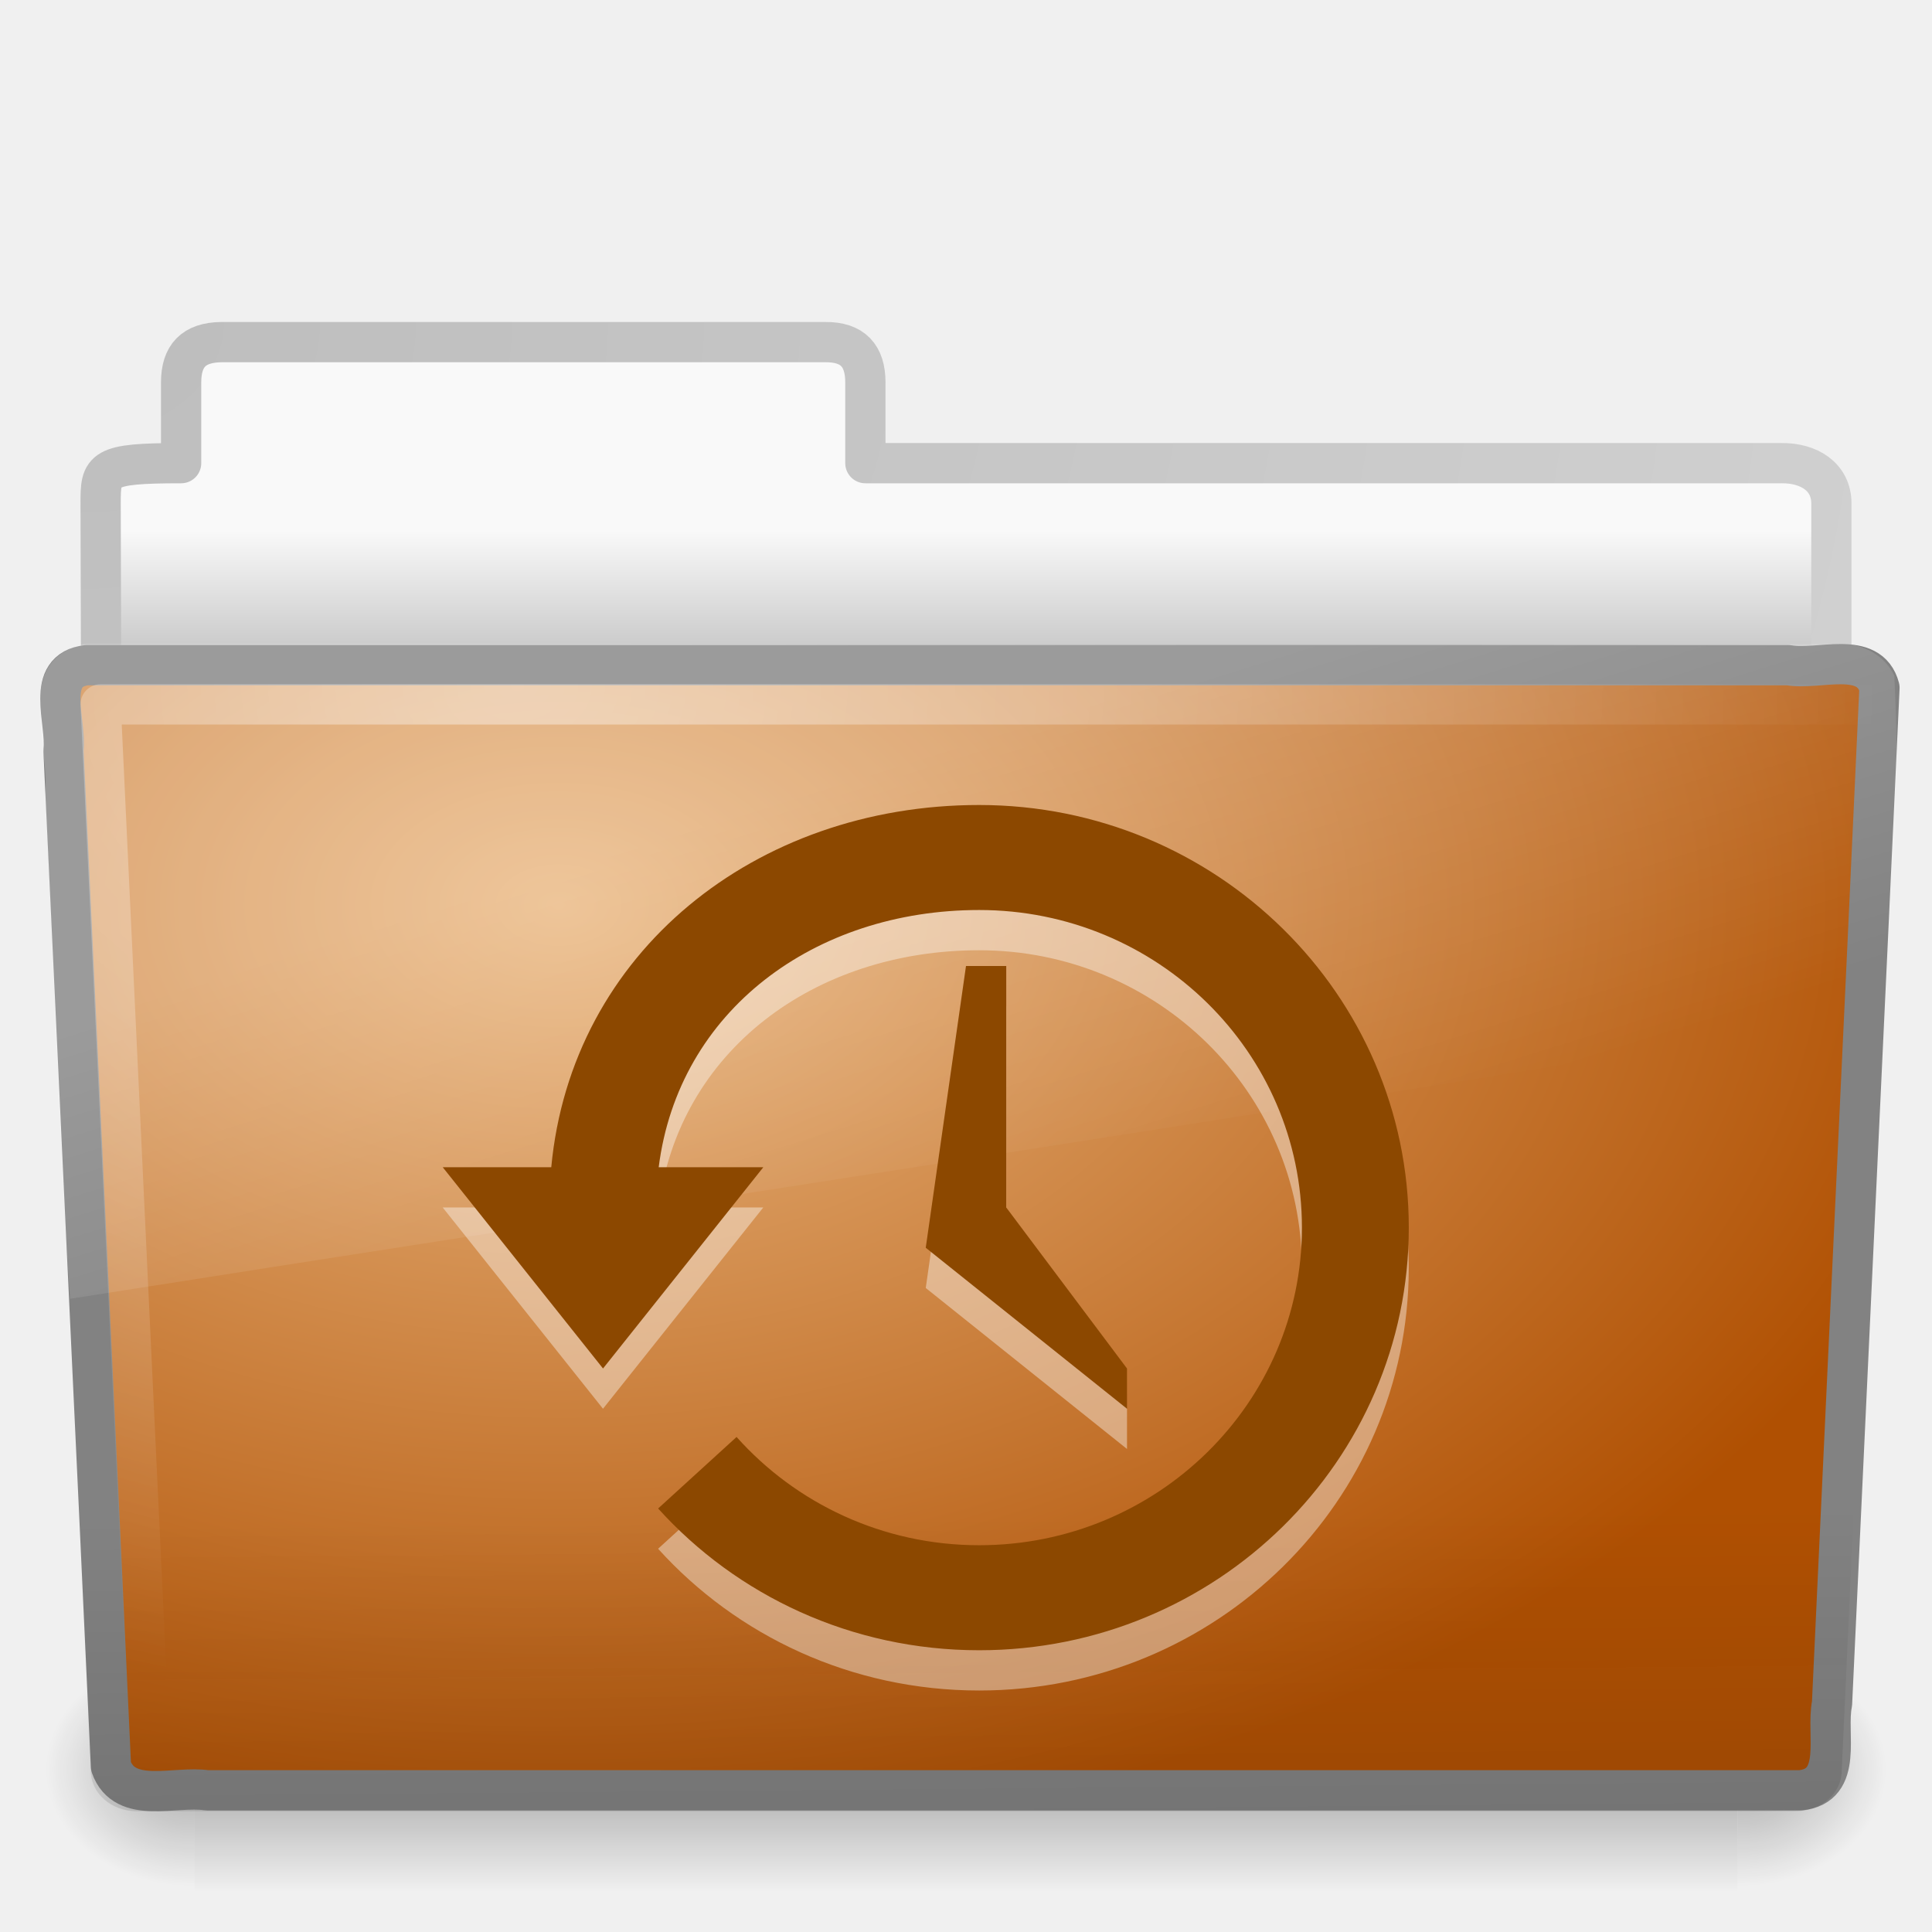
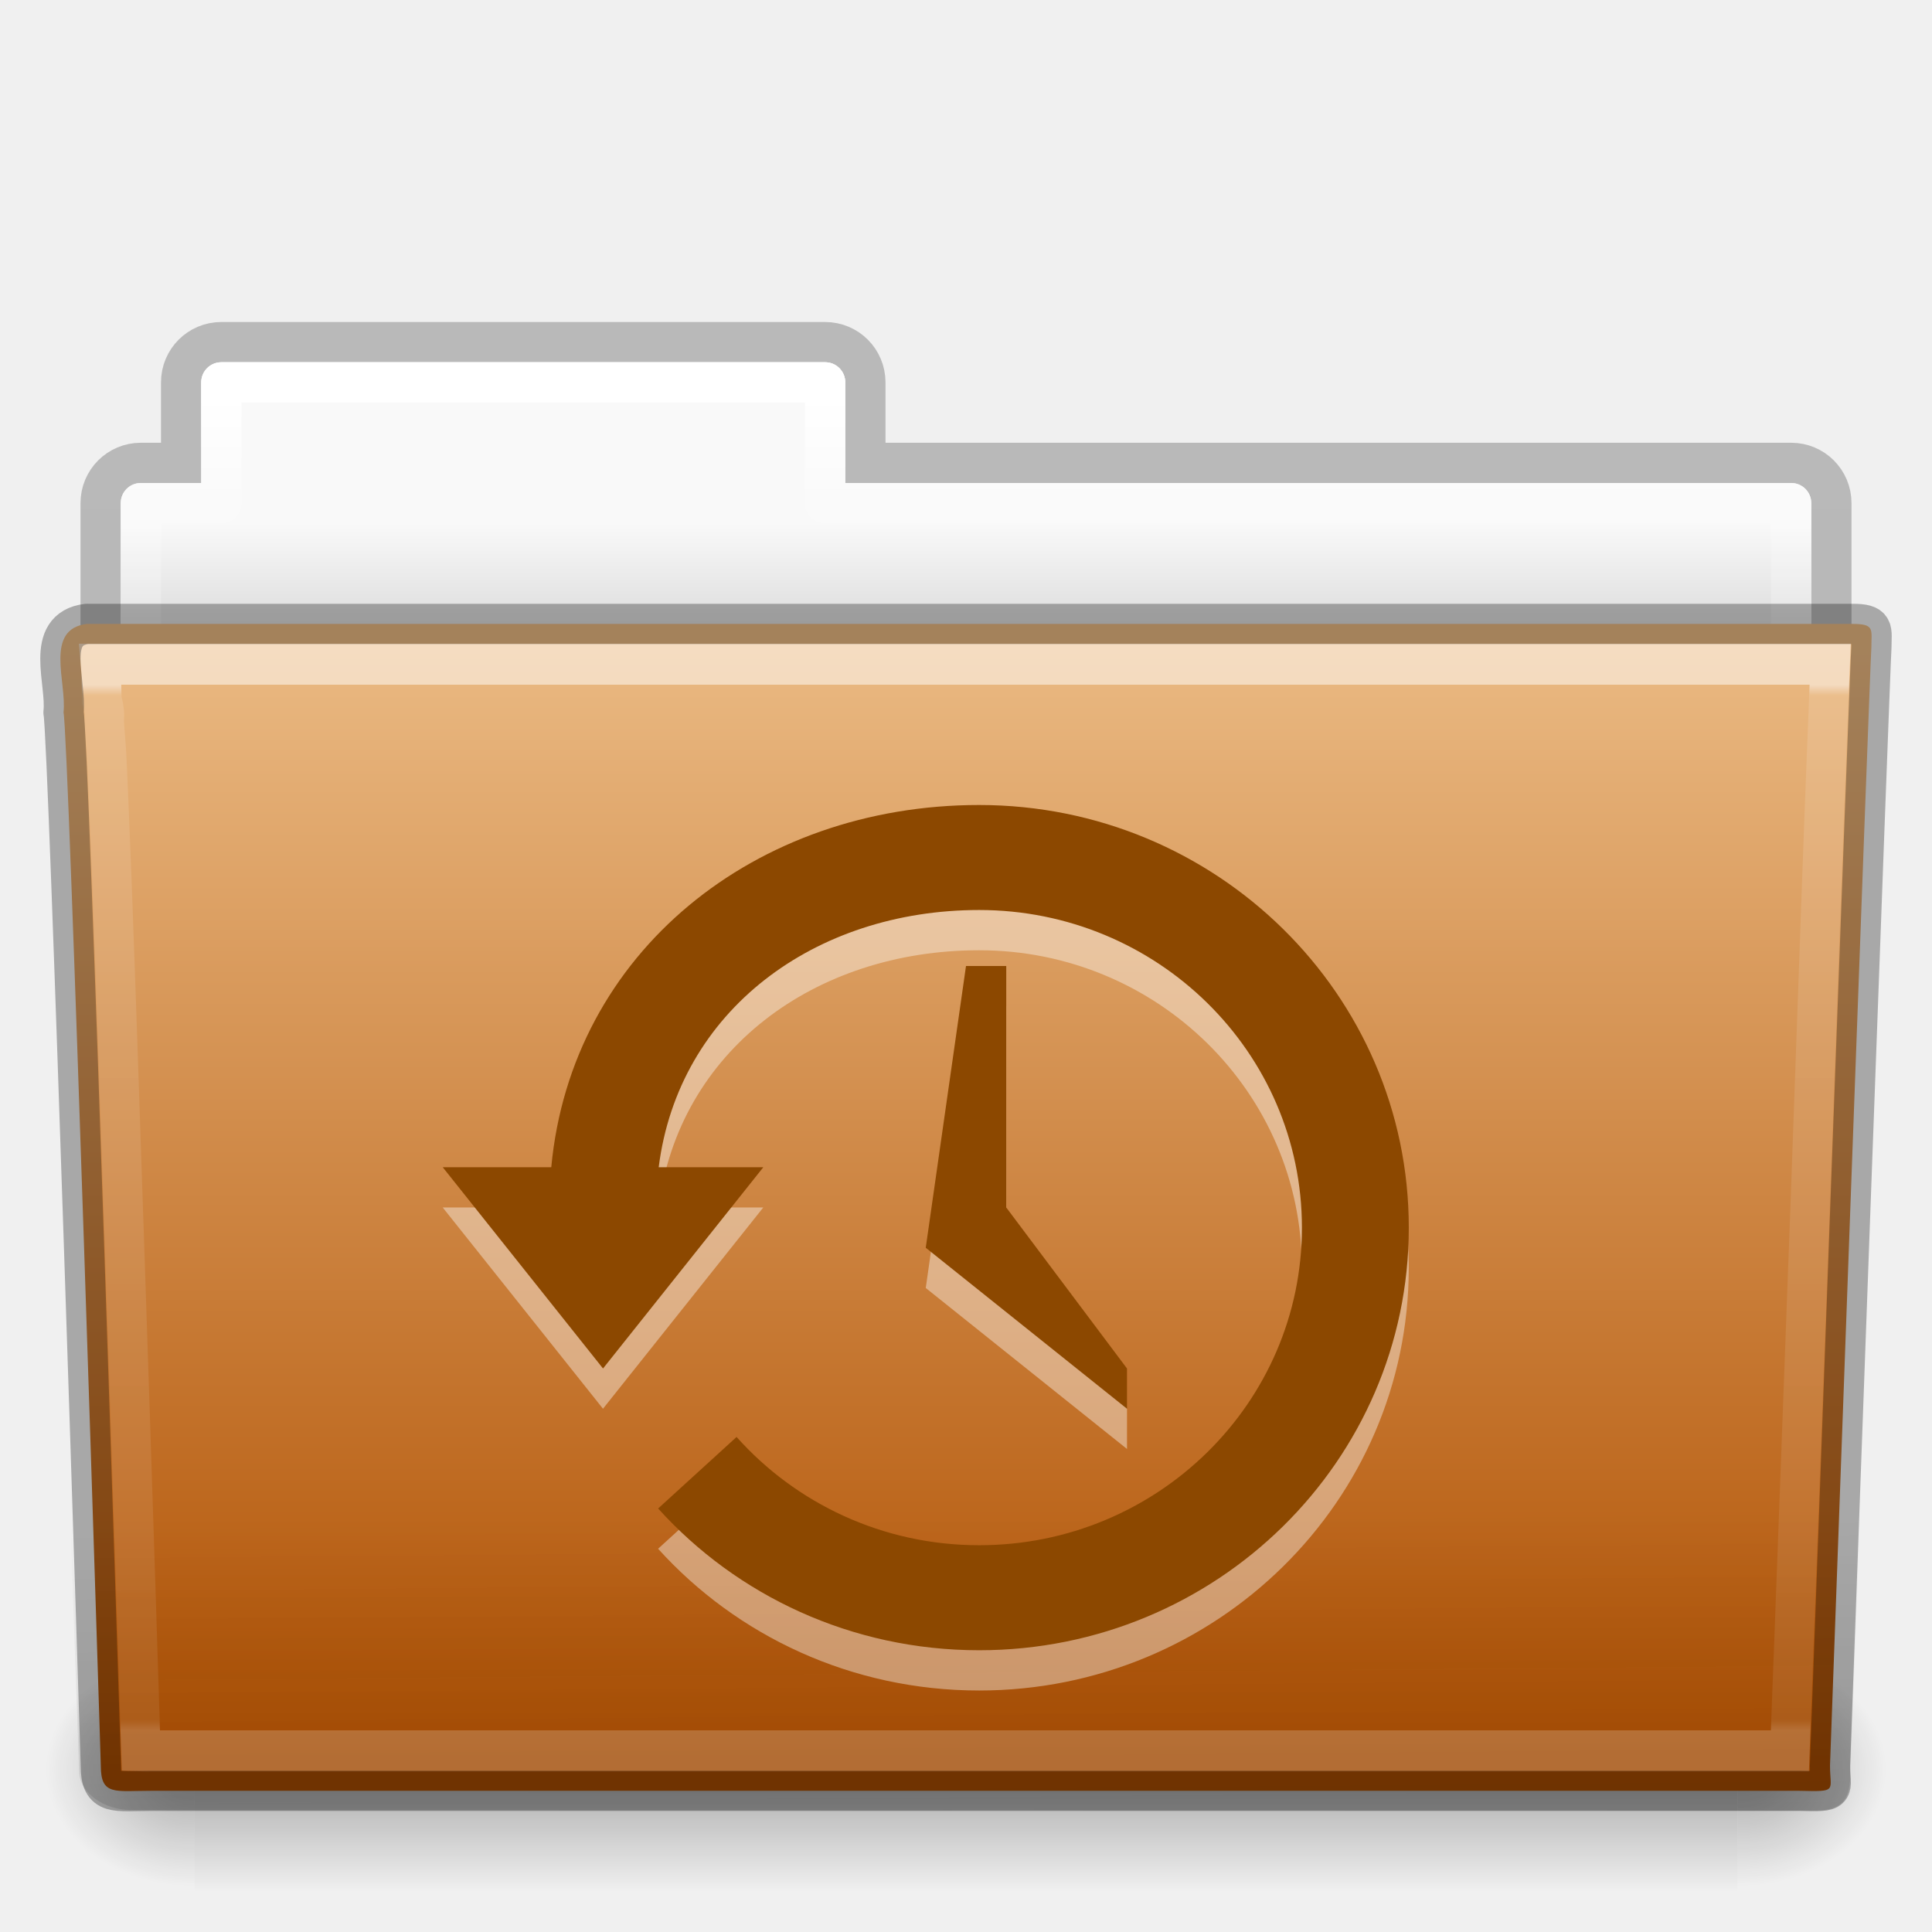
- <svg xmlns="http://www.w3.org/2000/svg" xmlns:xlink="http://www.w3.org/1999/xlink" version="1.0" width="48" height="48" id="svg3320">
-   <defs id="defs3322">
+ <svg xmlns="http://www.w3.org/2000/svg" xmlns:xlink="http://www.w3.org/1999/xlink" width="48px" height="48px" id="svg20870" version="1.1">
+   <defs id="defs20872">
+     <linearGradient xlink:href="#linearGradient3454-2-8-6-1-1-8-0-6-7-3" id="linearGradient3381-56-2-7-5-0-8-0-0-4-6" gradientUnits="userSpaceOnUse" gradientTransform="matrix(0.8918903,0,0,1.058028,3.120661,5.353602)" x1="42.471" y1="11.953" x2="42.471" y2="35.582" />
+     <linearGradient id="linearGradient3454-2-8-6-1-1-8-0-6-7-3">
+       <stop offset="0" style="stop-color:#ffffff;stop-opacity:1" id="stop3456-4-7-9-4-0-3-6-2-9-6" />
+       <stop offset="0.01" style="stop-color:#ffffff;stop-opacity:0.235" id="stop3458-39-0-8-61-3-8-9-0-4-7" />
+       <stop offset="0.99" style="stop-color:#ffffff;stop-opacity:0.157" id="stop3460-7-5-4-1-6-6-6-2-1-4" />
+       <stop offset="1" style="stop-color:#ffffff;stop-opacity:0.392" id="stop3462-0-5-6-6-2-1-6-0-3-1" />
+     </linearGradient>
+     <linearGradient xlink:href="#linearGradient6129-963-697-142-998-580-273-0-8-4-9-0-0-0-1-3" id="linearGradient3072-0-3-0-7-4-8-7-3-6" gradientUnits="userSpaceOnUse" gradientTransform="matrix(1.144692,0,0,0.9977536,-3.466085,1.09884)" x1="22.935" y1="49.629" x2="22.809" y2="36.658" />
+     <linearGradient id="linearGradient6129-963-697-142-998-580-273-0-8-4-9-0-0-0-1-3">
+       <stop id="stop2661-3-02-4-8-0-4-3-4-7" style="stop-color:#0a0a0a;stop-opacity:0.498" offset="0" />
+       <stop id="stop2663-2-8-06-2-4-6-4-3-8" style="stop-color:#0a0a0a;stop-opacity:0" offset="1" />
+     </linearGradient>
+     <linearGradient xlink:href="#linearGradient4632-0-6-4" id="linearGradient4638-4-6-8-9-9-5-8-7-2" x1="35.793" y1="17.118" x2="35.793" y2="43.761" gradientUnits="userSpaceOnUse" gradientTransform="matrix(1,0,0,1.035714,1.4680025e-5,-1.58909)" />
+     <linearGradient id="linearGradient4632-0-6-4">
+       <stop style="stop-color:#eab982;stop-opacity:1;" offset="0" id="stop4634-4-4-7" />
+       <stop style="stop-color:#b05001;stop-opacity:1;" offset="1" id="stop4636-3-1-5" />
+     </linearGradient>
+     <radialGradient xlink:href="#linearGradient5060-820-9-0-7-1-7-7-1-6-6" id="radialGradient3080-2-3-9-9-8-8-9-6-1" gradientUnits="userSpaceOnUse" gradientTransform="matrix(-0.03079083,0,0,0.02470588,23.38981,31.94164)" cx="605.714" cy="486.648" fx="605.714" fy="486.648" r="117.143" />
+     <linearGradient id="linearGradient5060-820-9-0-7-1-7-7-1-6-6">
+       <stop id="stop2681-5-4-3-6-3-8-2-6-8" style="stop-color:#000000;stop-opacity:1" offset="0" />
+       <stop id="stop2683-8-6-9-4-6-6-2-9-6" style="stop-color:#000000;stop-opacity:0" offset="1" />
+     </linearGradient>
+     <radialGradient xlink:href="#linearGradient5060-179-2-0-3-6-2-2-8-9-8" id="radialGradient3083-4-5-6-4-5-0-5-1-0" gradientUnits="userSpaceOnUse" gradientTransform="matrix(0.03079083,0,0,0.02470588,24.61022,31.94164)" cx="605.714" cy="486.648" fx="605.714" fy="486.648" r="117.143" />
+     <linearGradient id="linearGradient5060-179-2-0-3-6-2-2-8-9-8">
+       <stop id="stop2675-9-9-4-1-4-4-9-5-7" style="stop-color:#000000;stop-opacity:1" offset="0" />
+       <stop id="stop2677-1-7-2-6-1-8-3-8-0" style="stop-color:#000000;stop-opacity:0" offset="1" />
+     </linearGradient>
+     <linearGradient xlink:href="#linearGradient5048-585-4-0-56-2-5-2-1-1-6" id="linearGradient3086-4-4-0-5-5-7-4-8-7" gradientUnits="userSpaceOnUse" gradientTransform="matrix(0.07938856,0,0,0.02470588,-4.693285,31.94164)" x1="302.857" y1="366.648" x2="302.857" y2="609.505" />
+     <linearGradient id="linearGradient5048-585-4-0-56-2-5-2-1-1-6">
+       <stop id="stop2667-5-0-7-4-7-7-2-4-6" style="stop-color:#000000;stop-opacity:0" offset="0" />
+       <stop id="stop2669-4-1-8-0-6-9-3-7-4" style="stop-color:#000000;stop-opacity:1" offset="0.5" />
+       <stop id="stop2671-2-6-3-2-0-6-0-0-8" style="stop-color:#000000;stop-opacity:0" offset="1" />
+     </linearGradient>
+     <linearGradient xlink:href="#linearGradient4507-9-2-2-3-6-9-9-4-9" id="linearGradient3381-5-5-29-4-6-5-0-4-9-2" gradientUnits="userSpaceOnUse" gradientTransform="matrix(0.8918903,0,0,1.058028,3.120715,5.3536)" x1="21.37" y1="4.248" x2="21.37" y2="34.143" />
+     <linearGradient id="linearGradient4507-9-2-2-3-6-9-9-4-9">
+       <stop id="stop4509-9-8-4-2-3-4-5-1-6" style="stop-color:#ffffff;stop-opacity:1" offset="0" />
+       <stop id="stop4511-7-50-2-1-3-9-4-5-9" style="stop-color:#ffffff;stop-opacity:0.235" offset="0.074" />
+       <stop id="stop4513-2-0-2-9-2-6-2-6-3" style="stop-color:#ffffff;stop-opacity:0.157" offset="0.99" />
+       <stop id="stop4515-3-9-8-6-6-0-7-5-8" style="stop-color:#ffffff;stop-opacity:0.392" offset="1" />
+     </linearGradient>
+     <linearGradient xlink:href="#linearGradient4646-6-91-5-0-5-8-4-9-9" id="linearGradient3089-5-2-9-8-6-8-0-7-1-8-7" gradientUnits="userSpaceOnUse" gradientTransform="translate(-50.94088,-3.1315613e-7)" x1="62.989" y1="13" x2="62.989" y2="16" />
+     <linearGradient id="linearGradient4646-6-91-5-0-5-8-4-9-9">
+       <stop offset="0" style="stop-color:#f9f9f9;stop-opacity:1" id="stop4648-2-4-6-6-8-7-1-1-7" />
+       <stop offset="1" style="stop-color:#d8d8d8;stop-opacity:1" id="stop4650-3-8-5-3-4-5-7-4-8" />
+     </linearGradient>
+     <linearGradient id="linearGradient3104-8-8-97-4-6-2-0-1-4-0-5-8-3-5">
+       <stop offset="0" style="stop-color:#000000;stop-opacity:0.322" id="stop3106-5-4-3-5-0-1-61-9-2-7-3-3-1-3" />
+       <stop offset="1" style="stop-color:#000000;stop-opacity:0.278" id="stop3108-4-3-7-8-2-4-01-9-9-0-6-4-4-0" />
+     </linearGradient>
+     <linearGradient y2="3.634" x2="-51.786" y1="53.514" x1="-51.786" gradientTransform="matrix(0.8074983,0,0,0.833744,106.8767,-0.06984031)" gradientUnits="userSpaceOnUse" id="linearGradient20868" xlink:href="#linearGradient3104-8-8-97-4-6-2-0-1-4-0-5-8-3-5" />
+     <linearGradient gradientUnits="userSpaceOnUse" y2="44.443" x2="21.168" y1="16.383" x1="21.168" id="linearGradient3814" xlink:href="#linearGradient7012-661-145-733-759-865-745" />
+     <radialGradient r="21" fy="5.017" fx="3" cy="5.017" cx="3" gradientTransform="matrix(-1.274898e-8,1.714292,-2.159331,-1.4599595e-8,12.80936,2.857001)" gradientUnits="userSpaceOnUse" id="radialGradient2902" xlink:href="#linearGradient3484" />
+     <linearGradient y2="16.19" x2="62.989" y1="13.183" x1="62.989" gradientTransform="translate(-50.9409,0)" gradientUnits="userSpaceOnUse" id="linearGradient2900" xlink:href="#linearGradient6404" />
+     <linearGradient y2="609.505" x2="302.857" y1="366.648" x1="302.857" gradientTransform="matrix(0.07938856,0,0,0.02470588,-4.693293,31.94164)" gradientUnits="userSpaceOnUse" id="linearGradient2897" xlink:href="#linearGradient5048-585" />
+     <radialGradient r="117.143" fy="486.648" fx="605.714" cy="486.648" cx="605.714" gradientTransform="matrix(0.03079083,0,0,0.02470588,24.61025,31.94164)" gradientUnits="userSpaceOnUse" id="radialGradient2894" xlink:href="#linearGradient5060-179" />
+     <radialGradient r="117.143" fy="486.648" fx="605.714" cy="486.648" cx="605.714" gradientTransform="matrix(-0.03079083,0,0,0.02470588,23.38975,31.94164)" gradientUnits="userSpaceOnUse" id="radialGradient2891" xlink:href="#linearGradient5060-820" />
+     <linearGradient y2="16.047" x2="82.453" y1="45.114" x1="82.453" gradientTransform="translate(-53.76539,-0.1141929)" gradientUnits="userSpaceOnUse" id="linearGradient2888" xlink:href="#linearGradient3390" />
+     <linearGradient y2="36.658" x2="22.809" y1="49.629" x1="22.935" gradientTransform="matrix(1.144692,0,0,0.9977536,-3.466141,1.098842)" gradientUnits="userSpaceOnUse" id="linearGradient2883" xlink:href="#linearGradient6129-963-697-142-998-580-273" />
+     <radialGradient r="20.98" fy="8.302" fx="7.265" cy="8.302" cx="7.265" gradientTransform="matrix(0,1.207974,-1.627164,0,26.37175,8.266469)" gradientUnits="userSpaceOnUse" id="radialGradient2880" xlink:href="#linearGradient6087-437-184-795-110-662-495" />
+     <linearGradient y2="33.955" x2="15.215" y1="22.292" x1="11.566" gradientUnits="userSpaceOnUse" id="linearGradient2877" xlink:href="#linearGradient8265-821-176-38-919-66-249" />
+     <linearGradient gradientUnits="userSpaceOnUse" xlink:href="#linearGradient8265-821-176-38-919-66-249" id="linearGradient2432" y2="33.955" x2="15.215" y1="22.292" x1="11.566" />
+     <linearGradient id="linearGradient8265-821-176-38-919-66-249">
+       <stop offset="0" style="stop-color:#ffffff;stop-opacity:0.2" id="stop2687" />
+       <stop offset="1" style="stop-color:#ffffff;stop-opacity:0" id="stop2689" />
+     </linearGradient>
+     <radialGradient gradientTransform="matrix(0,1.207974,-1.627164,0,26.37175,8.266469)" gradientUnits="userSpaceOnUse" xlink:href="#linearGradient6087-437-184-795-110-662-495" id="radialGradient2435" fy="8.302" fx="7.265" r="20.98" cy="8.302" cx="7.265" />
+     <linearGradient id="linearGradient6087-437-184-795-110-662-495">
+       <stop offset="0" style="stop-color:#ffffff;stop-opacity:0.4" id="stop2693" />
+       <stop offset="1" style="stop-color:#ffffff;stop-opacity:0" id="stop2695" />
+     </linearGradient>
+     <linearGradient gradientTransform="matrix(1.144692,0,0,0.9977536,-3.466141,1.098842)" gradientUnits="userSpaceOnUse" xlink:href="#linearGradient6129-963-697-142-998-580-273" id="linearGradient2438" y2="36.658" x2="22.809" y1="49.629" x1="22.935" />
+     <linearGradient id="linearGradient6129-963-697-142-998-580-273">
+       <stop offset="0" style="stop-color:#0a0a0a;stop-opacity:0.498" id="stop2661" />
+       <stop offset="1" style="stop-color:#0a0a0a;stop-opacity:0" id="stop2663" />
+     </linearGradient>
+     <radialGradient gradientTransform="matrix(1.564693,-9.5143002e-8,6.1772287e-8,1.015888,-86.21257,8.146117)" gradientUnits="userSpaceOnUse" xlink:href="#linearGradient7012-661-145-733-759-865-745" id="radialGradient2441" fy="14.113" fx="63.969" r="23.097" cy="14.113" cx="63.969" />
+     <linearGradient id="linearGradient7012-661-145-733-759-865-745">
+       <stop offset="0" style="stop-color:#aacb7d;stop-opacity:1" id="stop2699" />
+       <stop offset="1" style="stop-color:#709937;stop-opacity:1" id="stop2701" />
+     </linearGradient>
+     <linearGradient gradientTransform="translate(-53.76539,-0.1141929)" gradientUnits="userSpaceOnUse" xlink:href="#linearGradient3390" id="linearGradient2443" y2="16.047" x2="82.453" y1="45.114" x1="82.453" />
+     <linearGradient id="linearGradient3390">
+       <stop offset="0" style="stop-color:#51751e;stop-opacity:1" id="stop3392" />
+       <stop offset="1" style="stop-color:#51751e;stop-opacity:1" id="stop3394" />
+     </linearGradient>
+     <radialGradient gradientTransform="matrix(-0.03079083,0,0,0.02470588,23.38975,31.94164)" gradientUnits="userSpaceOnUse" xlink:href="#linearGradient5060-820" id="radialGradient2461" fy="486.648" fx="605.714" r="117.143" cy="486.648" cx="605.714" />
+     <linearGradient id="linearGradient5060-820">
+       <stop offset="0" style="stop-color:#000000;stop-opacity:1" id="stop2681" />
+       <stop offset="1" style="stop-color:#000000;stop-opacity:0" id="stop2683" />
+     </linearGradient>
+     <radialGradient gradientTransform="matrix(0.03079083,0,0,0.02470588,24.61025,31.94164)" gradientUnits="userSpaceOnUse" xlink:href="#linearGradient5060-179" id="radialGradient2464" fy="486.648" fx="605.714" r="117.143" cy="486.648" cx="605.714" />
+     <linearGradient id="linearGradient5060-179">
+       <stop offset="0" style="stop-color:#000000;stop-opacity:1" id="stop2675" />
+       <stop offset="1" style="stop-color:#000000;stop-opacity:0" id="stop2677" />
+     </linearGradient>
+     <linearGradient gradientTransform="matrix(0.07938856,0,0,0.02470588,-4.693293,31.94164)" gradientUnits="userSpaceOnUse" xlink:href="#linearGradient5048-585" id="linearGradient2467" y2="609.505" x2="302.857" y1="366.648" x1="302.857" />
+     <linearGradient id="linearGradient5048-585">
+       <stop offset="0" style="stop-color:#000000;stop-opacity:0" id="stop2667" />
+       <stop offset="0.5" style="stop-color:#000000;stop-opacity:1" id="stop2669" />
+       <stop offset="1" style="stop-color:#000000;stop-opacity:0" id="stop2671" />
+     </linearGradient>
+     <linearGradient gradientTransform="translate(-50.9409,0)" gradientUnits="userSpaceOnUse" xlink:href="#linearGradient6404" id="linearGradient2450" y2="16.19" x2="62.989" y1="13.183" x1="62.989" />
+     <linearGradient id="linearGradient6404">
+       <stop offset="0" style="stop-color:#f9f9f9;stop-opacity:1" id="stop6406" />
+       <stop offset="1" style="stop-color:#c9c9c9;stop-opacity:1" id="stop6408" />
+     </linearGradient>
+     <radialGradient gradientTransform="matrix(-1.274898e-8,1.714292,-2.159331,-1.4599595e-8,12.80936,2.857001)" gradientUnits="userSpaceOnUse" xlink:href="#linearGradient3484" id="radialGradient2452" fy="5.017" fx="3" r="21" cy="5.017" cx="3" />
    <linearGradient id="linearGradient3484">
-       <stop id="stop3486" style="stop-color:#bdbdbd;stop-opacity:1" offset="0" />
-       <stop id="stop3488" style="stop-color:#d0d0d0;stop-opacity:1" offset="1" />
+       <stop offset="0" style="stop-color:#bdbdbd;stop-opacity:1" id="stop3486" />
+       <stop offset="1" style="stop-color:#d0d0d0;stop-opacity:1" id="stop3488" />
    </linearGradient>
-     <radialGradient cx="3" cy="5.017" r="21" fx="3" fy="5.017" id="radialGradient2452" xlink:href="#linearGradient3484" gradientUnits="userSpaceOnUse" gradientTransform="matrix(-1.274898e-8,1.714292,-2.159331,-1.4599595e-8,12.80936,2.857001)" />
-     <linearGradient id="linearGradient6404">
-       <stop id="stop6406" style="stop-color:#f9f9f9;stop-opacity:1" offset="0" />
-       <stop id="stop6408" style="stop-color:#c9c9c9;stop-opacity:1" offset="1" />
-     </linearGradient>
-     <linearGradient x1="62.989" y1="13.183" x2="62.989" y2="16.19" id="linearGradient2450" xlink:href="#linearGradient6404" gradientUnits="userSpaceOnUse" gradientTransform="translate(-50.9409,0)" />
-     <linearGradient id="linearGradient5048-585">
-       <stop id="stop2667" style="stop-color:#000000;stop-opacity:0" offset="0" />
-       <stop id="stop2669" style="stop-color:#000000;stop-opacity:1" offset="0.5" />
-       <stop id="stop2671" style="stop-color:#000000;stop-opacity:0" offset="1" />
-     </linearGradient>
-     <linearGradient x1="302.857" y1="366.648" x2="302.857" y2="609.505" id="linearGradient2467" xlink:href="#linearGradient5048-585" gradientUnits="userSpaceOnUse" gradientTransform="matrix(0.07938856,0,0,0.02470588,-4.693293,31.94164)" />
-     <linearGradient id="linearGradient5060-179">
-       <stop id="stop2675" style="stop-color:#000000;stop-opacity:1" offset="0" />
-       <stop id="stop2677" style="stop-color:#000000;stop-opacity:0" offset="1" />
-     </linearGradient>
-     <radialGradient cx="605.714" cy="486.648" r="117.143" fx="605.714" fy="486.648" id="radialGradient2464" xlink:href="#linearGradient5060-179" gradientUnits="userSpaceOnUse" gradientTransform="matrix(0.03079083,0,0,0.02470588,24.61025,31.94164)" />
-     <linearGradient id="linearGradient5060-820">
-       <stop id="stop2681" style="stop-color:#000000;stop-opacity:1" offset="0" />
-       <stop id="stop2683" style="stop-color:#000000;stop-opacity:0" offset="1" />
-     </linearGradient>
-     <radialGradient cx="605.714" cy="486.648" r="117.143" fx="605.714" fy="486.648" id="radialGradient2461" xlink:href="#linearGradient5060-820" gradientUnits="userSpaceOnUse" gradientTransform="matrix(-0.03079083,0,0,0.02470588,23.38975,31.94164)" />
-     <linearGradient id="linearGradient3390">
-       <stop id="stop3392" style="stop-color:#51751e;stop-opacity:1" offset="0" />
-       <stop id="stop3394" style="stop-color:#51751e;stop-opacity:1" offset="1" />
-     </linearGradient>
-     <linearGradient x1="82.453" y1="45.114" x2="82.453" y2="16.047" id="linearGradient2443" xlink:href="#linearGradient3390" gradientUnits="userSpaceOnUse" gradientTransform="translate(-53.76539,-0.1141929)" />
-     <linearGradient id="linearGradient7012-661-145-733-759-865-745">
-       <stop id="stop2699" style="stop-color:#eab882;stop-opacity:1;" offset="0" />
-       <stop id="stop2701" style="stop-color:#b05002;stop-opacity:1;" offset="1" />
-     </linearGradient>
-     <radialGradient cx="63.969" cy="14.113" r="23.097" fx="63.969" fy="14.113" id="radialGradient2441" xlink:href="#linearGradient7012-661-145-733-759-865-745" gradientUnits="userSpaceOnUse" gradientTransform="matrix(1.564693,-9.5143002e-8,6.1772287e-8,1.015888,-86.21257,8.146117)" />
-     <linearGradient id="linearGradient6129-963-697-142-998-580-273">
-       <stop id="stop2661" style="stop-color:#0a0a0a;stop-opacity:0.498" offset="0" />
-       <stop id="stop2663" style="stop-color:#0a0a0a;stop-opacity:0" offset="1" />
-     </linearGradient>
-     <linearGradient x1="22.935" y1="49.629" x2="22.809" y2="36.658" id="linearGradient2438" xlink:href="#linearGradient6129-963-697-142-998-580-273" gradientUnits="userSpaceOnUse" gradientTransform="matrix(1.144692,0,0,0.9977536,-3.466141,1.098842)" />
-     <linearGradient id="linearGradient6087-437-184-795-110-662-495">
-       <stop id="stop2693" style="stop-color:#ffffff;stop-opacity:0.4" offset="0" />
-       <stop id="stop2695" style="stop-color:#ffffff;stop-opacity:0" offset="1" />
-     </linearGradient>
-     <radialGradient cx="7.265" cy="8.302" r="20.98" fx="7.265" fy="8.302" id="radialGradient2435" xlink:href="#linearGradient6087-437-184-795-110-662-495" gradientUnits="userSpaceOnUse" gradientTransform="matrix(0,1.207974,-1.627164,0,26.37175,8.266469)" />
-     <linearGradient id="linearGradient8265-821-176-38-919-66-249">
-       <stop id="stop2687" style="stop-color:#ffffff;stop-opacity:0.2" offset="0" />
-       <stop id="stop2689" style="stop-color:#ffffff;stop-opacity:0" offset="1" />
-     </linearGradient>
-     <linearGradient x1="11.566" y1="22.292" x2="15.215" y2="33.955" id="linearGradient2432" xlink:href="#linearGradient8265-821-176-38-919-66-249" gradientUnits="userSpaceOnUse" />
-     <linearGradient xlink:href="#linearGradient8265-821-176-38-919-66-249" id="linearGradient2877" gradientUnits="userSpaceOnUse" x1="11.566" y1="22.292" x2="15.215" y2="33.955" />
-     <radialGradient xlink:href="#linearGradient6087-437-184-795-110-662-495" id="radialGradient2880" gradientUnits="userSpaceOnUse" gradientTransform="matrix(0,1.207974,-1.627164,0,26.37175,8.266469)" cx="7.265" cy="8.302" fx="7.265" fy="8.302" r="20.98" />
-     <linearGradient xlink:href="#linearGradient6129-963-697-142-998-580-273" id="linearGradient2883" gradientUnits="userSpaceOnUse" gradientTransform="matrix(1.144692,0,0,0.9977536,-3.466141,1.098842)" x1="22.935" y1="49.629" x2="22.809" y2="36.658" />
-     <radialGradient xlink:href="#linearGradient7012-661-145-733-759-865-745" id="radialGradient2886" gradientUnits="userSpaceOnUse" gradientTransform="matrix(1.564693,-9.5143002e-8,6.1772287e-8,1.015888,-86.21257,8.146117)" cx="63.969" cy="14.113" fx="63.969" fy="14.113" r="23.097" />
-     <radialGradient xlink:href="#linearGradient5060-820" id="radialGradient2891" gradientUnits="userSpaceOnUse" gradientTransform="matrix(-0.03079083,0,0,0.02470588,23.38975,31.94164)" cx="605.714" cy="486.648" fx="605.714" fy="486.648" r="117.143" />
-     <radialGradient xlink:href="#linearGradient5060-179" id="radialGradient2894" gradientUnits="userSpaceOnUse" gradientTransform="matrix(0.03079083,0,0,0.02470588,24.61025,31.94164)" cx="605.714" cy="486.648" fx="605.714" fy="486.648" r="117.143" />
-     <linearGradient xlink:href="#linearGradient5048-585" id="linearGradient2897" gradientUnits="userSpaceOnUse" gradientTransform="matrix(0.07938856,0,0,0.02470588,-4.693293,31.94164)" x1="302.857" y1="366.648" x2="302.857" y2="609.505" />
-     <linearGradient xlink:href="#linearGradient6404" id="linearGradient2900" gradientUnits="userSpaceOnUse" gradientTransform="translate(-50.9409,0)" x1="62.989" y1="13.183" x2="62.989" y2="16.19" />
-     <radialGradient xlink:href="#linearGradient3484" id="radialGradient2902" gradientUnits="userSpaceOnUse" gradientTransform="matrix(-1.274898e-8,1.714292,-2.159331,-1.4599595e-8,12.80936,2.857001)" cx="3" cy="5.017" fx="3" fy="5.017" r="21" />
  </defs>
-   <path style="fill:url(#linearGradient2900);fill-opacity:1;stroke:url(#radialGradient2902);stroke-width:1;stroke-linecap:round;stroke-linejoin:round;stroke-miterlimit:4;stroke-opacity:1;stroke-dasharray:none;display:inline" id="path3468" d="m 5.5,8.5 c -0.69,0.008 -1,0.342 -1,1 l 0,2.007 c -1.984,0 -2,0.141 -2,1 0.034,10.29 0,10.87 0,11.744 1.435,0 43,-3.7 43,-5.292 l 0,-6.452 c 0,-0.658 -0.554,-1.008 -1.244,-1 l -22.756,0 0,-2.007 c 0,-0.658 -0.31,-1.008 -1,-1 l -15,0 z" />
-   <rect style="opacity:0.3;fill:url(#linearGradient2897);fill-opacity:1;fill-rule:nonzero;stroke:none;stroke-width:1;marker:none;visibility:visible;display:inline;overflow:visible" id="rect4173" y="41" x="4.833" height="6" width="38.333" />
-   <path style="opacity:0.3;fill:url(#radialGradient2894);fill-opacity:1;fill-rule:nonzero;stroke:none;stroke-width:1;marker:none;visibility:visible;display:inline;overflow:visible" id="path5058" d="m 43.167,41 c 0,0 0,6 0,6 1.586,0.011 3.833,-1.344 3.833,-3 0,-1.656 -1.769,-2.999 -3.833,-2.999 z" />
-   <path style="opacity:0.3;fill:url(#radialGradient2891);fill-opacity:1;fill-rule:nonzero;stroke:none;stroke-width:1;marker:none;visibility:visible;display:inline;overflow:visible" id="path5018" d="m 4.833,41 c 0,0 0,6 0,6 -1.586,0.011 -3.833,-1.344 -3.833,-3 0,-1.656 1.769,-2.999 3.833,-2.999 z" />
-   <path style="fill:url(#radialGradient2886);fill-opacity:1;stroke:#828282;stroke-width:1;stroke-linecap:round;stroke-linejoin:round;stroke-miterlimit:4;stroke-opacity:1;stroke-dashoffset:0" id="path3388" d="m 2.163,16.525 c -1.073,0.124 -0.5,1.402 -0.585,2.121 0.393,8.47 0.789,16.769 1.179,25.24 0.342,0.966 1.594,0.471 2.388,0.594 13.194,0 26.387,0 39.581,0 1.089,-0.107 0.636,-1.408 0.79,-2.152 0.393,-8.47 0.789,-16.769 1.179,-25.24 -0.251,-0.954 -1.52,-0.424 -2.263,-0.562 -14.089,0 -28.179,0 -42.268,0 z" />
-   <path style="opacity:0.4;fill:url(#linearGradient2883);fill-opacity:1;stroke:none" id="path6127" d="m 2.058,16.065 43.896,4.03e-4 c 0.634,0 1.045,0.445 1.045,0.997 L 45.756,44.002 C 45.756,44.555 45.245,45 44.611,45 L 3.402,45 C 2.768,45 2.257,44.555 2.257,44.002 L 1.013,17.063 c 0,-0.553 0.411,-0.998 1.045,-0.998 z" />
-   <path style="fill:none;stroke:url(#radialGradient2880);stroke-width:1;stroke-linecap:round;stroke-linejoin:round;stroke-miterlimit:4;stroke-opacity:1;stroke-dasharray:none" id="path2435" d="m 46.5,17.5 c -13.531,0 -30.469,0 -44,0 0.385,8.177 0.771,16.354 1.156,24.531" />
-   <path style="fill:url(#linearGradient2877);fill-opacity:1;stroke:none" id="path3455" d="M 45.75,16 C 31.2,16.073 16.645,15.979 2.094,16 0.287,16.411 1.259,18.467 1.121,19.772 1.343,23.935 1.444,28.116 1.742,32.268 16.742,29.906 31.668,27.661 46.406,25.219 47.187,22.632 47.194,19.548 47.064,16.79 46.834,16.285 46.277,15.989 45.75,16 z" />
-   <g style="opacity:0.4;fill:#ffffff;fill-opacity:1" id="g3314" transform="matrix(0.4910862,0,0,0.5791614,-13.76651,16.97747)">
-     <path style="fill:#ffffff;fill-opacity:1;fill-rule:evenodd;stroke:none;stroke-width:1.75;marker:none;visibility:visible;display:inline;overflow:visible;enable-background:accumulate" id="path3316" d="m 77.57,6.945 c -11.317,0 -20.631,6.319 -21.649,15.54 l -5.49,0 8.108,8.633 8.108,-8.633 -5.293,0 c 1.001,-6.722 7.89,-11.035 16.215,-11.035 9.013,0 16.328,6.104 16.328,13.625 -3e-6,7.521 -7.315,13.625 -16.328,13.625 -4.89,0 -9.281,-1.8 -12.274,-4.645 L 61.327,37.124 c 3.982,3.736 9.784,6.081 16.244,6.081 11.997,0 21.733,-8.122 21.733,-18.13 0,-10.008 -9.736,-18.13 -21.733,-18.13 z" />
-     <path style="fill:#ffffff;fill-opacity:1;fill-rule:evenodd;stroke:none" id="path3318" d="m 78.94,13.852 -2.036,0 -2.036,12.086 10.182,6.907 2e-6,-1.727 -6.109,-6.907 -2e-6,-10.36 z" />
+   <g id="layer1">
+     <path style="opacity:0.8;color:#000000;fill:none;stroke:url(#linearGradient20868);stroke-width:1;stroke-linecap:butt;stroke-linejoin:miter;stroke-miterlimit:4;stroke-opacity:1;stroke-dasharray:none;stroke-dashoffset:0;marker:none;visibility:visible;display:inline;overflow:visible;enable-background:accumulate" d="m 5.5,8.5 c -0.554,0 -1,0.446 -1,1 l 0,2 -1,0 c -0.554,0 -1,0.446 -1,1 l 0,6 c 0,0.554 0.446,1 1,1 l 41,0 c 0.554,0 1,-0.446 1,-1 l 0,-6 c 0,-0.554 -0.446,-1 -1,-1 l -23,0 0,-2 c 0,-0.554 -0.446,-1 -1,-1 l -15,0 z" id="rect4251-0-0-1-1-9-5-2-3-2-5" />
+     <path style="color:#000000;fill:url(#linearGradient3089-5-2-9-8-6-8-0-7-1-8-7);fill-opacity:1;fill-rule:nonzero;stroke:none;stroke-width:1;marker:none;visibility:visible;display:inline;overflow:visible;enable-background:accumulate" d="m 5.5,9 c -0.277,0 -0.5,0.223 -0.5,0.5 l 0,2.5 -1.5,0 c -0.277,0 -0.5,0.223 -0.5,0.5 l 0,6 c 0,0.277 0.223,0.5 0.5,0.5 l 41,0 c 0.277,0 0.5,-0.223 0.5,-0.5 l 0,-6 c 0,-0.277 -0.223,-0.5 -0.5,-0.5 l -23.5,0 0,-2.5 c 0,-0.277 -0.223,-0.5 -0.5,-0.5 l -15,0 z" id="rect4251-4-7-62-4-4-9-2-5-6" />
+     <path style="color:#000000;fill:none;stroke:url(#linearGradient3381-5-5-29-4-6-5-0-4-9-2);stroke-width:1;stroke-linecap:round;stroke-linejoin:round;stroke-miterlimit:4;stroke-opacity:1;stroke-dasharray:none;stroke-dashoffset:0;marker:none;visibility:visible;display:inline;overflow:visible;enable-background:accumulate" d="m 5.5,9.5 0,3 -2,0 0,7 41,0 0,-7 -24,0 0,-3 -15,0 z" id="rect4251-9-9-0-05-2-0-5-9-2-3" />
+     <rect style="opacity:0.3;fill:url(#linearGradient3086-4-4-0-5-5-7-4-8-7);fill-opacity:1;fill-rule:nonzero;stroke:none;stroke-width:1;marker:none;visibility:visible;display:inline;overflow:visible" id="rect4173-6-7-7-3-5-1-4-5-7" y="41" x="4.833" height="6" width="38.333" />
+     <path style="opacity:0.3;fill:url(#radialGradient3083-4-5-6-4-5-0-5-1-0);fill-opacity:1;fill-rule:nonzero;stroke:none;stroke-width:1;marker:none;visibility:visible;display:inline;overflow:visible" id="path5058-7-9-1-3-0-3-4-8-9" d="m 43.167,41 c 0,0 0,6 0,6 1.586,0.011 3.833,-1.344 3.833,-3 0,-1.656 -1.77,-2.999 -3.833,-2.999 z" />
+     <path style="opacity:0.3;fill:url(#radialGradient3080-2-3-9-9-8-8-9-6-1);fill-opacity:1;fill-rule:nonzero;stroke:none;stroke-width:1;marker:none;visibility:visible;display:inline;overflow:visible" id="path5018-8-1-1-6-9-4-9-7-5" d="m 4.833,41 c 0,0 0,6 0,6 -1.586,0.011 -3.833,-1.344 -3.833,-3 0,-1.656 1.77,-2.999 3.833,-2.999 z" />
+     <path style="fill:url(#linearGradient4638-4-6-8-9-9-5-8-7-2);fill-opacity:1;stroke:none" id="path3388-1-43-0-7-6-2-7-8-5" d="m 2.163,15.5 c -1.072,0.128 -0.5,1.454 -0.585,2.2 0.124,0.482 0.927,26.176 0.927,26.176 0,0.741 0.352,0.616 1.243,0.616 13.189,0 27.773,0 40.961,0 0.96,0.023 0.757,0.012 0.757,-0.627 0,0 0.993,-27.354 1.028,-27.781 0,-0.449 0.09,-0.583 -0.473,-0.583 -14.084,0 -29.775,0 -43.859,0 z" />
+     <path style="opacity:0.4;fill:url(#linearGradient3072-0-3-0-7-4-8-7-3-6);fill-opacity:1;stroke:none" id="path6127-7-1-6-4-8-5-0-8-2" d="m 2.058,16.065 43.897,4e-4 c 0.634,0 1.045,0.445 1.045,0.997 l -1.032,26.96 c 0.015,0.699 -0.209,0.977 -0.946,0.962 L 3.241,44.968 c -0.634,0 -1.274,-0.413 -1.274,-0.966 l -0.954,-26.939 c 0,-0.553 0.411,-0.998 1.045,-0.998 z" />
+     <path style="opacity:0.5;color:#000000;fill:none;stroke:url(#linearGradient3381-56-2-7-5-0-8-0-0-4-6);stroke-width:0.981;stroke-linecap:round;stroke-linejoin:miter;stroke-miterlimit:4;stroke-opacity:1;stroke-dasharray:none;stroke-dashoffset:0;marker:none;visibility:visible;display:inline;overflow:visible;enable-background:accumulate" id="path4587-4-6-3-0-1-2-6-8-9" d="m 2.5,17.5 c 0.017,0.176 0.022,0.518 0.031,0.875 0.023,0.086 0.026,0.059 0.031,0.094 0.011,0.067 0.027,0.138 0.031,0.188 0.006,0.075 -0.007,0.173 0,0.281 0.013,0.216 0.045,0.511 0.062,0.875 0.034,0.728 0.078,1.709 0.125,2.906 0.094,2.395 0.203,5.556 0.312,8.688 C 3.306,37.482 3.488,43.144 3.5,43.5 c 0.123,0.004 0.071,0 0.25,0 l 40.719,0 c 0.012,-0.329 0.253,-6.427 0.5,-12.906 0.127,-3.326 0.245,-6.685 0.344,-9.219 0.049,-1.267 0.094,-2.332 0.125,-3.094 0.013,-0.329 0.022,-0.573 0.031,-0.781 L 2.5,17.5 z" transform="matrix(1,0,0,1.038398,1.4680025e-5,-1.67036)" />
+     <path style="opacity:0.3;fill:none;stroke:#000000;stroke-width:1;stroke-linecap:round;stroke-linejoin:round;stroke-miterlimit:4;stroke-opacity:1;stroke-dashoffset:0" id="path3388-1-43-0-7-6-2-7-8-5-6" d="m 2.163,15.5 c -1.072,0.128 -0.5,1.454 -0.585,2.2 0.124,0.482 0.927,26.176 0.927,26.176 0,0.741 0.352,0.616 1.243,0.616 13.189,0 27.773,0 40.961,0 0.96,0.023 0.757,0.012 0.757,-0.627 0,0 0.993,-27.354 1.028,-27.781 0,-0.449 0.09,-0.583 -0.473,-0.583 -14.084,0 -29.775,0 -43.859,0 z" />
+     <g transform="matrix(0.4910862,0,0,0.5791614,-13.76651,16.97747)" id="g3314" style="opacity:0.4;fill:#ffffff;fill-opacity:1">
+       <path d="m 77.57,6.945 c -11.317,0 -20.631,6.319 -21.649,15.54 l -5.49,0 8.108,8.633 8.108,-8.633 -5.293,0 c 1.001,-6.722 7.89,-11.035 16.215,-11.035 9.013,0 16.328,6.104 16.328,13.625 -3e-6,7.521 -7.315,13.625 -16.328,13.625 -4.89,0 -9.281,-1.8 -12.274,-4.645 L 61.327,37.124 c 3.982,3.736 9.784,6.081 16.244,6.081 11.997,0 21.733,-8.122 21.733,-18.13 0,-10.008 -9.736,-18.13 -21.733,-18.13 z" id="path3316" style="fill:#ffffff;fill-opacity:1;fill-rule:evenodd;stroke:none;stroke-width:1.75;marker:none;visibility:visible;display:inline;overflow:visible;enable-background:accumulate" />
+       <path d="m 78.94,13.852 -2.036,0 -2.036,12.086 10.182,6.907 2e-6,-1.727 -6.109,-6.907 -2e-6,-10.36 z" id="path3318" style="fill:#ffffff;fill-opacity:1;fill-rule:evenodd;stroke:none" />
+     </g>
+     <path style="fill:#8c4800;fill-opacity:1;fill-rule:evenodd;stroke:none;stroke-width:1.75;marker:none;visibility:visible;display:inline;overflow:visible;enable-background:accumulate" id="path2504" d="m 24.327,20 c -5.558,0 -10.131,3.66 -10.631,9 L 11,29 l 3.982,5 3.982,-5 -2.599,0 c 0.492,-3.893 3.875,-6.391 7.963,-6.391 4.426,0 8.018,3.535 8.018,7.891 -2e-6,4.356 -3.592,7.891 -8.018,7.891 -2.401,0 -4.558,-1.042 -6.028,-2.69 l -1.949,1.777 c 1.955,2.164 4.805,3.522 7.977,3.522 5.891,0 10.673,-4.704 10.673,-10.5 0,-5.796 -4.781,-10.5 -10.673,-10.5 z" />
+     <path style="fill:#8c4800;fill-opacity:1;fill-rule:evenodd;stroke:none" id="path3288" d="M 25,24 24,24 23,31 28,35 l 1e-6,-1 -3,-4 L 25,24 z" />
  </g>
-   <path d="m 24.327,20 c -5.558,0 -10.131,3.66 -10.631,9 L 11,29 l 3.982,5 3.982,-5 -2.599,0 c 0.492,-3.893 3.875,-6.391 7.963,-6.391 4.426,0 8.018,3.535 8.018,7.891 -2e-6,4.356 -3.592,7.891 -8.018,7.891 -2.401,0 -4.558,-1.042 -6.028,-2.69 l -1.949,1.777 c 1.955,2.164 4.805,3.522 7.977,3.522 5.891,0 10.673,-4.704 10.673,-10.5 0,-5.796 -4.781,-10.5 -10.673,-10.5 z" id="path2504" style="fill:#8c4800;fill-opacity:1;fill-rule:evenodd;stroke:none;stroke-width:1.75;marker:none;visibility:visible;display:inline;overflow:visible;enable-background:accumulate" />
-   <path d="M 25,24 24,24 23,31 28,35 l 1e-6,-1 -3,-4 L 25,24 z" id="path3288" style="fill:#8c4800;fill-opacity:1;fill-rule:evenodd;stroke:none" />
</svg>
